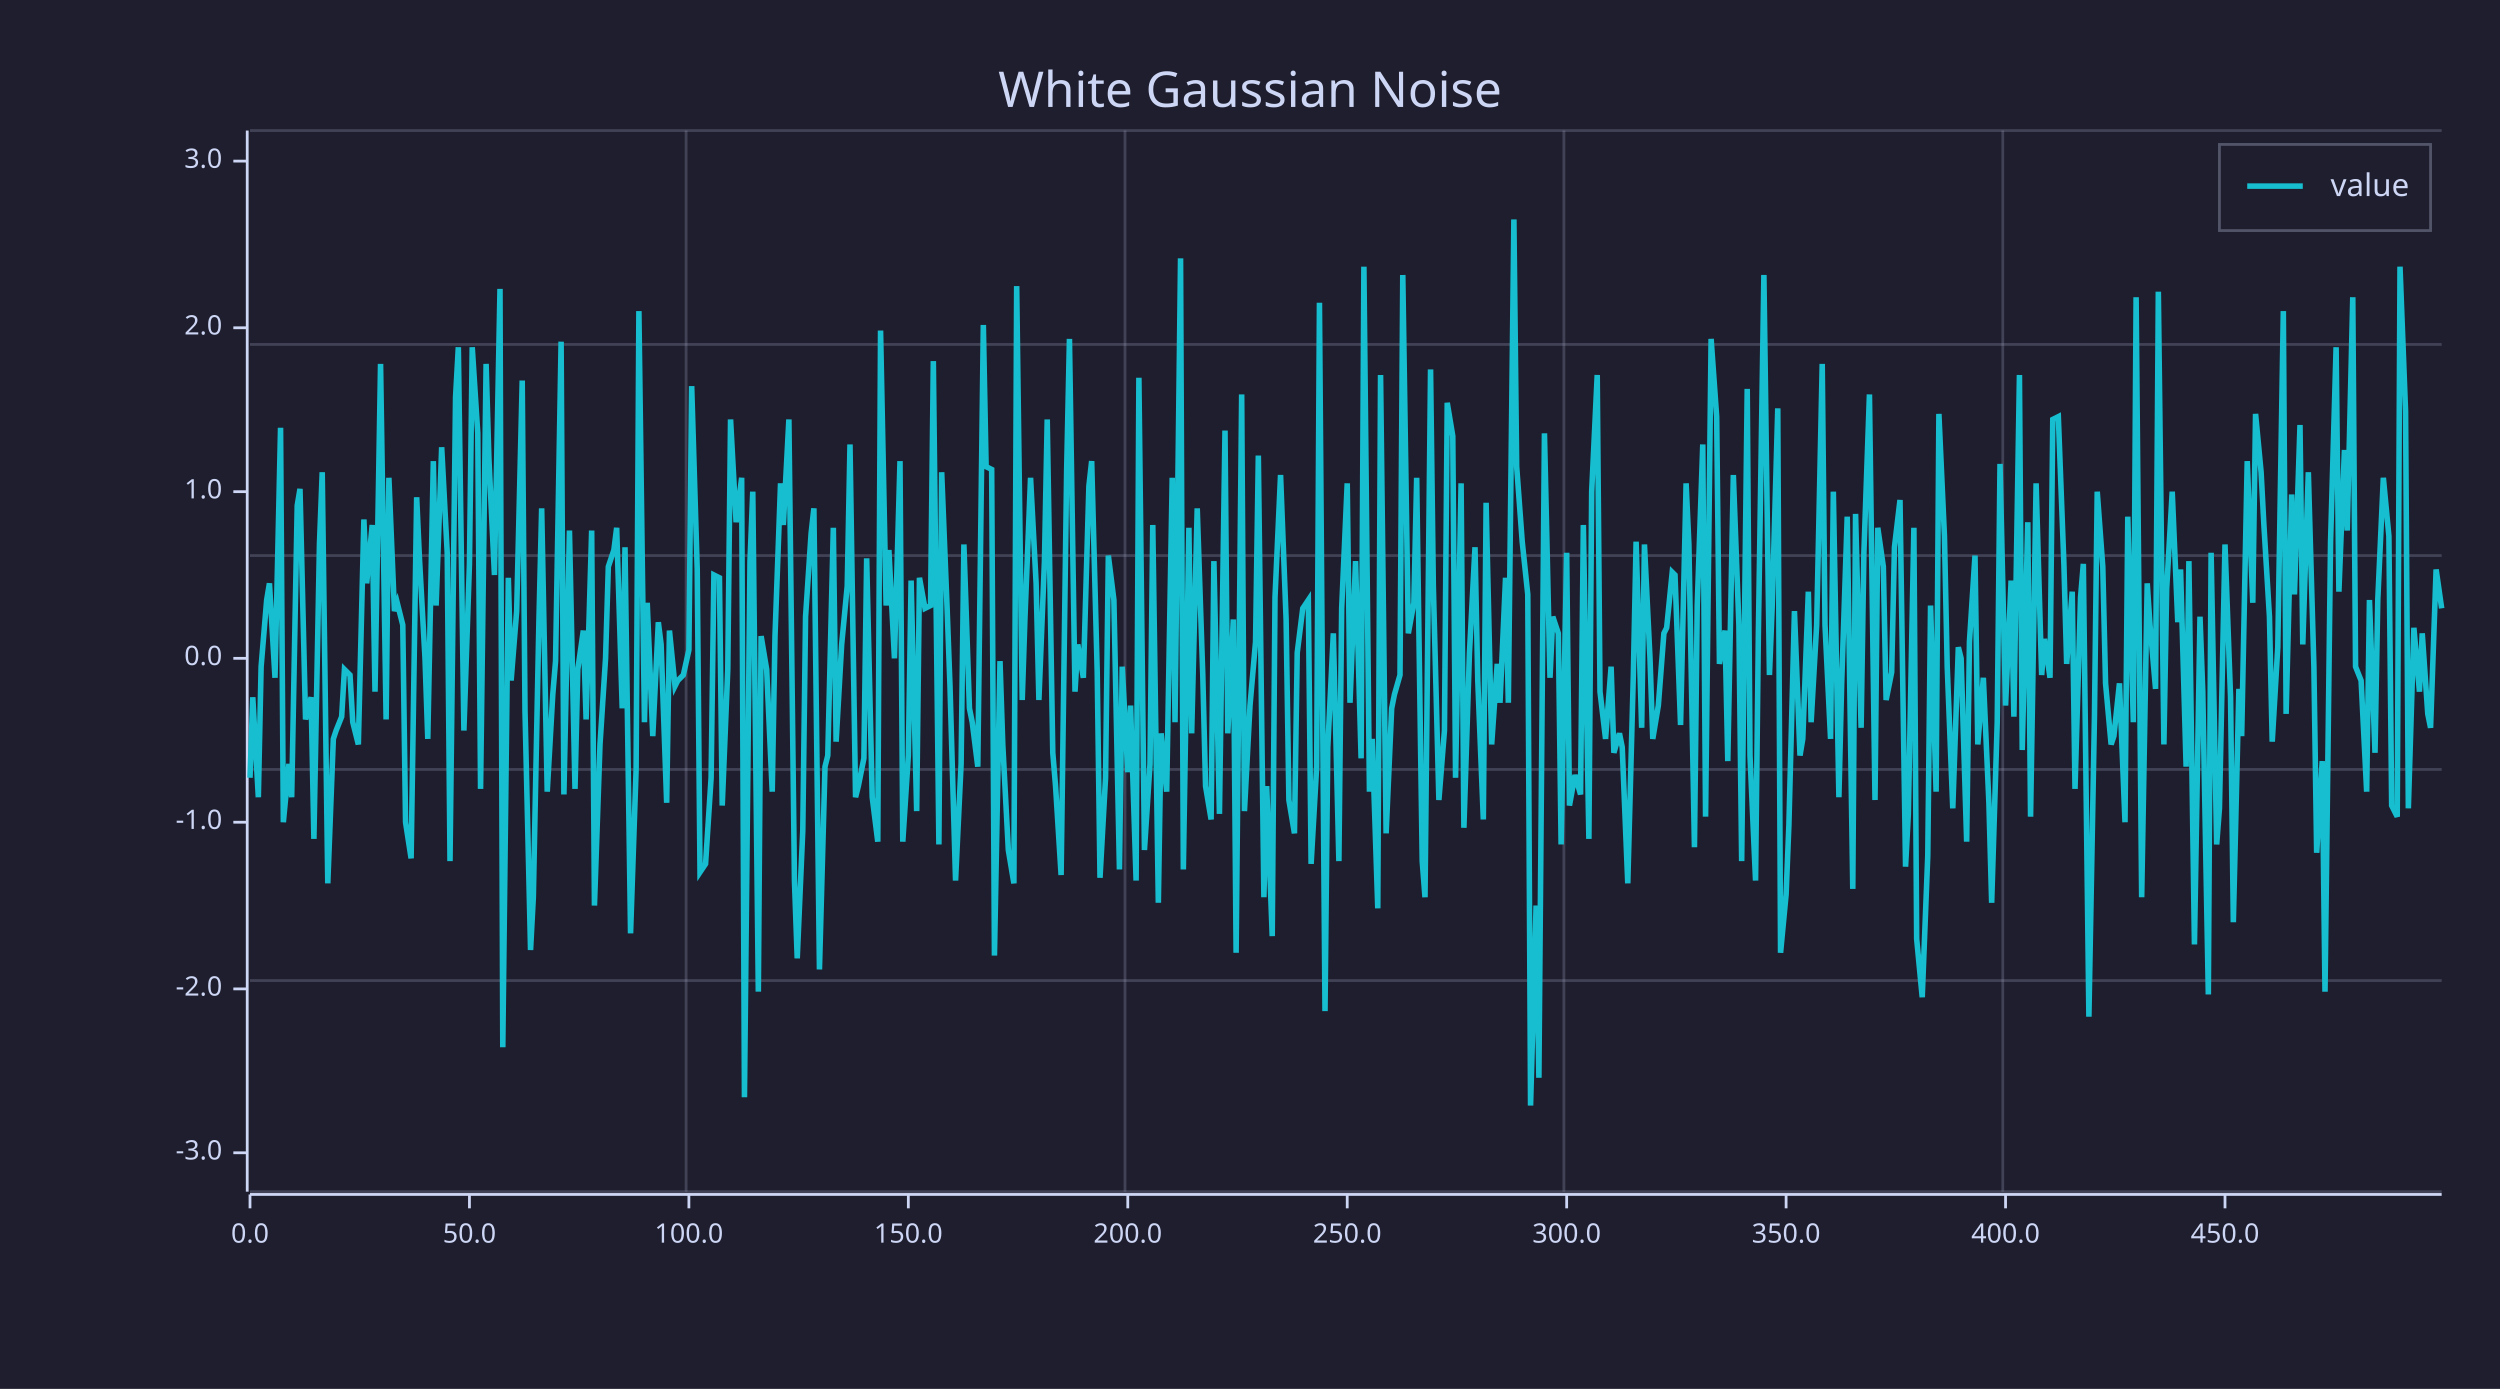
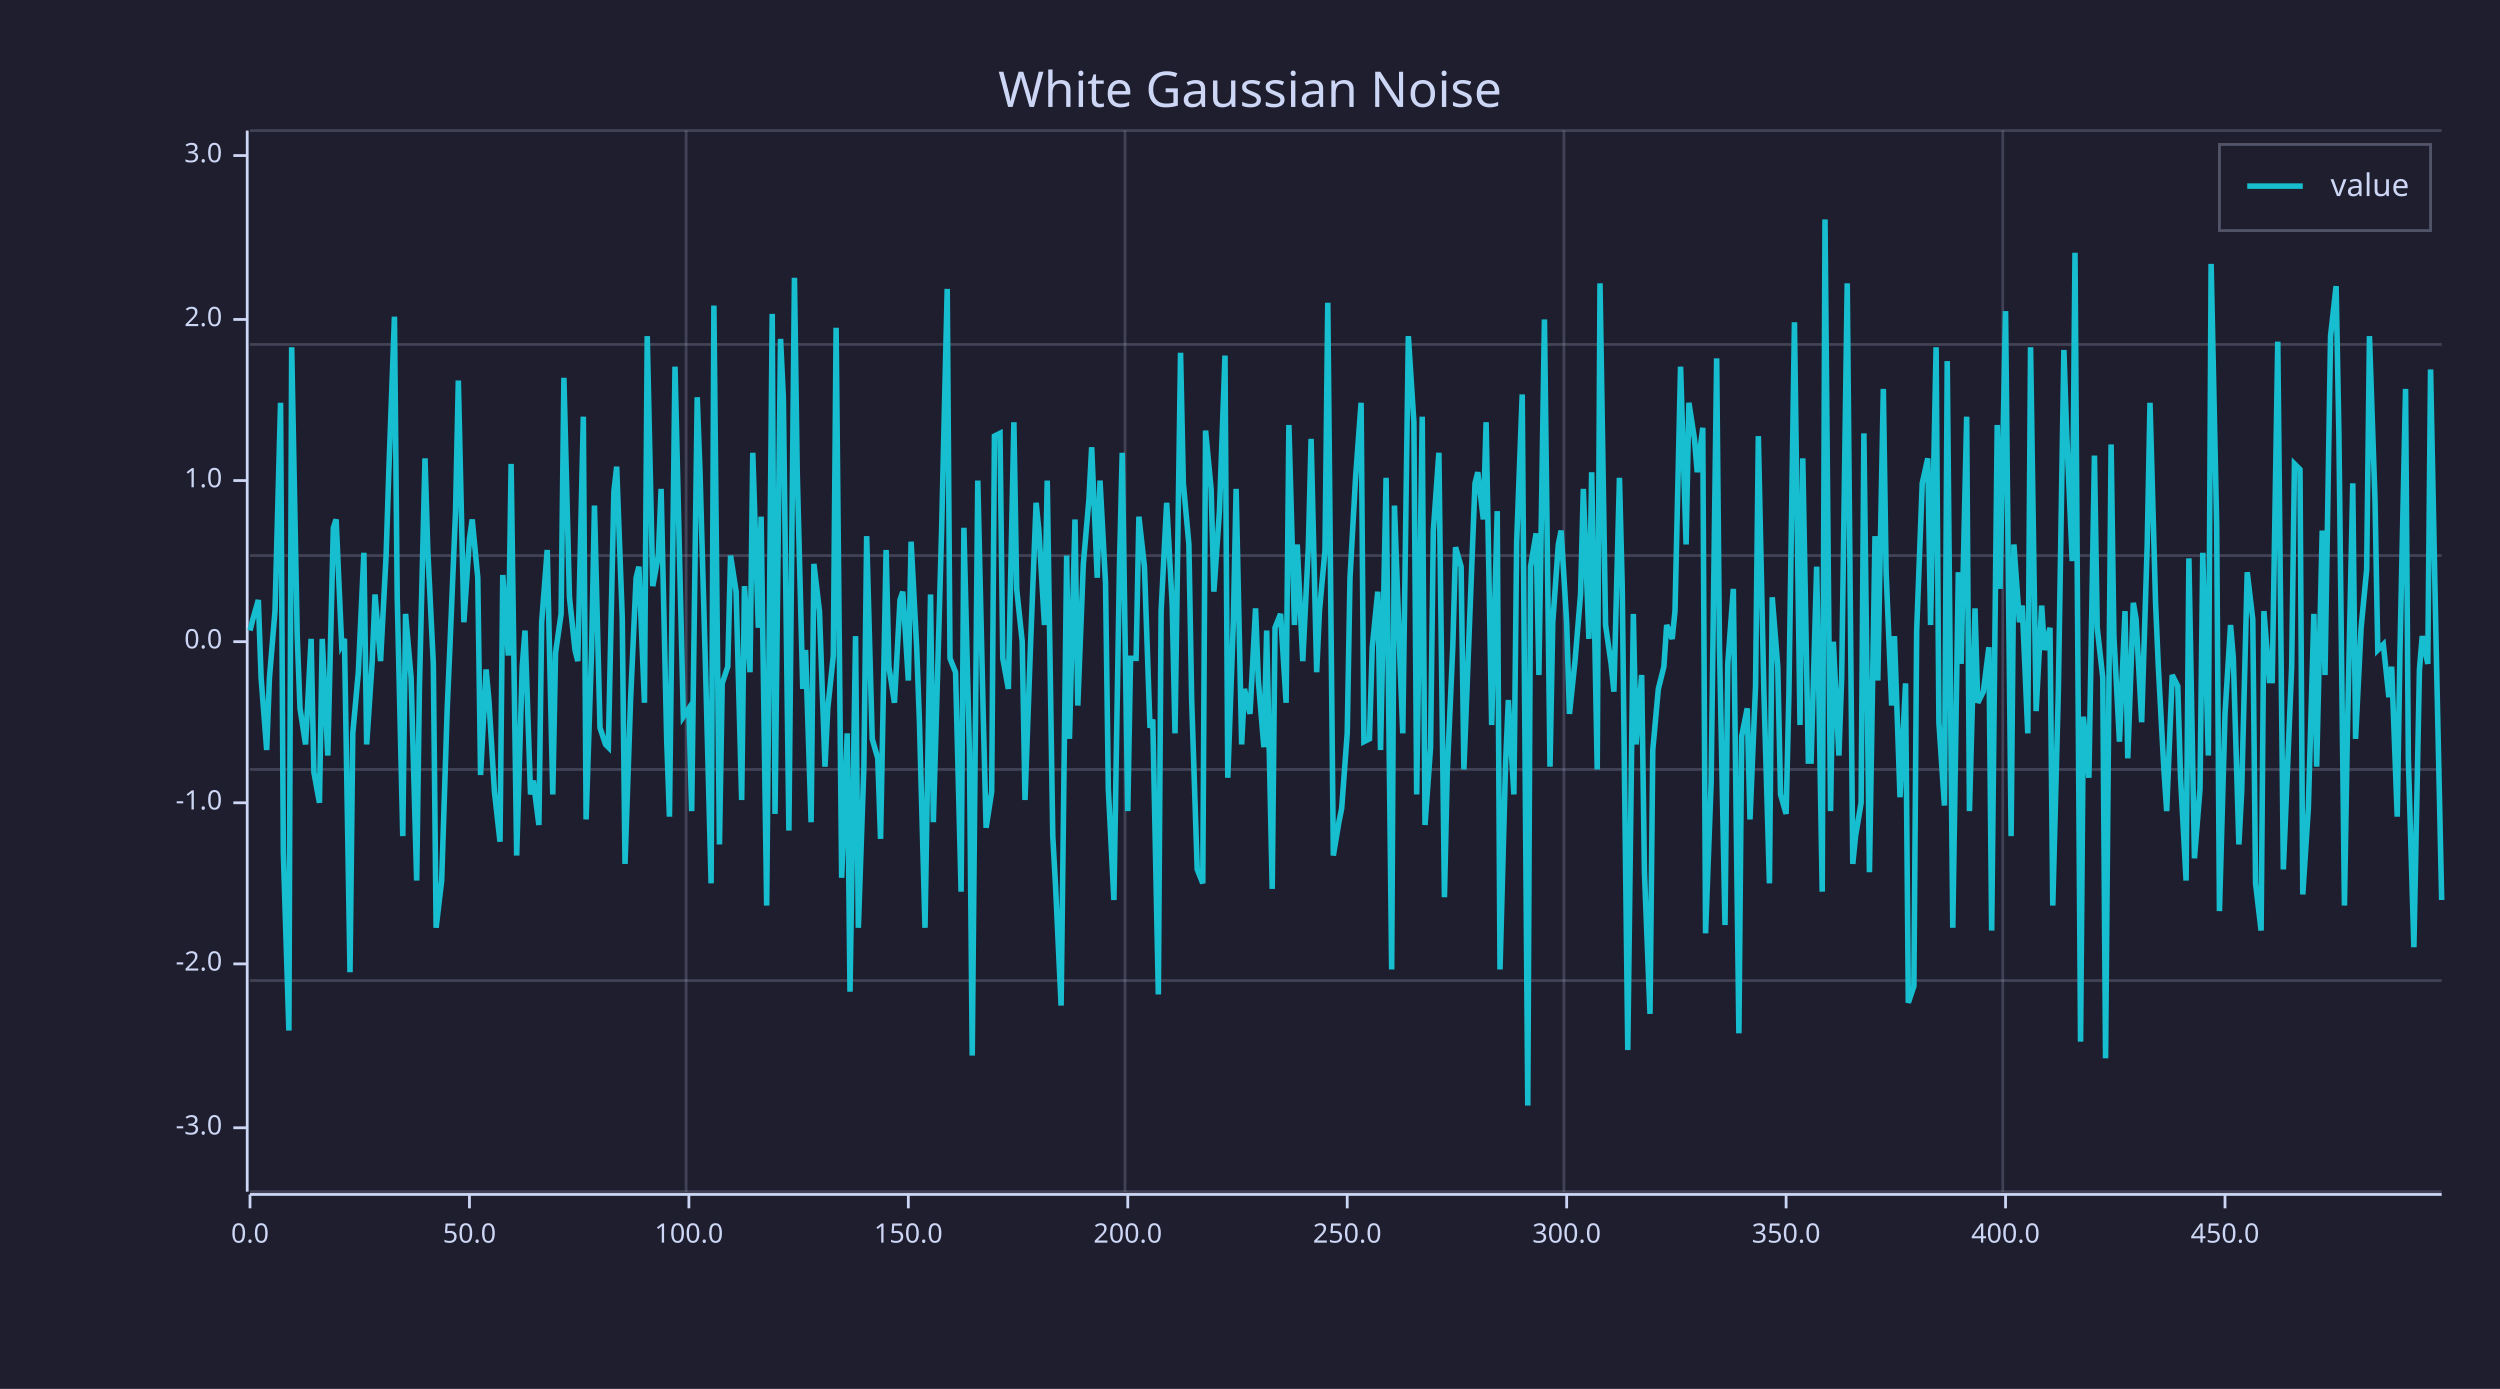
<svg xmlns="http://www.w3.org/2000/svg" width="900" height="500" viewBox="0 0 900 500">
  <rect x="0" y="0" width="900" height="500" opacity="1" fill="#1E1E2E" stroke="none" />
  <text x="450" y="25" dy="0.76em" text-anchor="middle" font-family="sans-serif" font-size="17.742" opacity="1" fill="#CDD6F4">
White Gaussian Noise
</text>
  <text x="20" y="238" dy="0.76em" text-anchor="middle" font-family="sans-serif" font-size="11.29" opacity="1" fill="#CDD6F4" transform="rotate(270, 20, 238)">

</text>
  <text x="485" y="480" dy="-0.5ex" text-anchor="middle" font-family="sans-serif" font-size="11.29" opacity="1" fill="#CDD6F4">

</text>
  <polyline fill="none" opacity="1" stroke="#CDD6F4" stroke-width="1" points="89,47 89,429 " />
-   <text x="80" y="415" dy="0.5ex" text-anchor="end" font-family="sans-serif" font-size="9.677" opacity="1" fill="#CDD6F4">
+   <text x="80" y="406" dy="0.5ex" text-anchor="end" font-family="sans-serif" font-size="9.677" opacity="1" fill="#CDD6F4">
-3.0
</text>
-   <polyline fill="none" opacity="1" stroke="#CDD6F4" stroke-width="1" points="84,415 89,415 " />
-   <text x="80" y="356" dy="0.5ex" text-anchor="end" font-family="sans-serif" font-size="9.677" opacity="1" fill="#CDD6F4">
+   <polyline fill="none" opacity="1" stroke="#CDD6F4" stroke-width="1" points="84,406 89,406 " />
+   <text x="80" y="347" dy="0.5ex" text-anchor="end" font-family="sans-serif" font-size="9.677" opacity="1" fill="#CDD6F4">
-2.0
</text>
-   <polyline fill="none" opacity="1" stroke="#CDD6F4" stroke-width="1" points="84,356 89,356 " />
-   <text x="80" y="296" dy="0.5ex" text-anchor="end" font-family="sans-serif" font-size="9.677" opacity="1" fill="#CDD6F4">
+   <polyline fill="none" opacity="1" stroke="#CDD6F4" stroke-width="1" points="84,347 89,347 " />
+   <text x="80" y="289" dy="0.5ex" text-anchor="end" font-family="sans-serif" font-size="9.677" opacity="1" fill="#CDD6F4">
-1.0
</text>
-   <polyline fill="none" opacity="1" stroke="#CDD6F4" stroke-width="1" points="84,296 89,296 " />
-   <text x="80" y="237" dy="0.5ex" text-anchor="end" font-family="sans-serif" font-size="9.677" opacity="1" fill="#CDD6F4">
+   <polyline fill="none" opacity="1" stroke="#CDD6F4" stroke-width="1" points="84,289 89,289 " />
+   <text x="80" y="231" dy="0.5ex" text-anchor="end" font-family="sans-serif" font-size="9.677" opacity="1" fill="#CDD6F4">
0.0
</text>
-   <polyline fill="none" opacity="1" stroke="#CDD6F4" stroke-width="1" points="84,237 89,237 " />
-   <text x="80" y="177" dy="0.5ex" text-anchor="end" font-family="sans-serif" font-size="9.677" opacity="1" fill="#CDD6F4">
+   <polyline fill="none" opacity="1" stroke="#CDD6F4" stroke-width="1" points="84,231 89,231 " />
+   <text x="80" y="173" dy="0.5ex" text-anchor="end" font-family="sans-serif" font-size="9.677" opacity="1" fill="#CDD6F4">
1.0
</text>
-   <polyline fill="none" opacity="1" stroke="#CDD6F4" stroke-width="1" points="84,177 89,177 " />
-   <text x="80" y="118" dy="0.5ex" text-anchor="end" font-family="sans-serif" font-size="9.677" opacity="1" fill="#CDD6F4">
+   <polyline fill="none" opacity="1" stroke="#CDD6F4" stroke-width="1" points="84,173 89,173 " />
+   <text x="80" y="115" dy="0.5ex" text-anchor="end" font-family="sans-serif" font-size="9.677" opacity="1" fill="#CDD6F4">
2.0
</text>
-   <polyline fill="none" opacity="1" stroke="#CDD6F4" stroke-width="1" points="84,118 89,118 " />
-   <text x="80" y="58" dy="0.5ex" text-anchor="end" font-family="sans-serif" font-size="9.677" opacity="1" fill="#CDD6F4">
+   <polyline fill="none" opacity="1" stroke="#CDD6F4" stroke-width="1" points="84,115 89,115 " />
+   <text x="80" y="56" dy="0.5ex" text-anchor="end" font-family="sans-serif" font-size="9.677" opacity="1" fill="#CDD6F4">
3.0
</text>
-   <polyline fill="none" opacity="1" stroke="#CDD6F4" stroke-width="1" points="84,58 89,58 " />
+   <polyline fill="none" opacity="1" stroke="#CDD6F4" stroke-width="1" points="84,56 89,56 " />
  <polyline fill="none" opacity="1" stroke="#CDD6F4" stroke-width="1" points="90,430 879,430 " />
  <text x="90" y="440" dy="0.76em" text-anchor="middle" font-family="sans-serif" font-size="9.677" opacity="1" fill="#CDD6F4">
0.0
</text>
  <polyline fill="none" opacity="1" stroke="#CDD6F4" stroke-width="1" points="90,430 90,435 " />
  <text x="169" y="440" dy="0.76em" text-anchor="middle" font-family="sans-serif" font-size="9.677" opacity="1" fill="#CDD6F4">
50.0
</text>
  <polyline fill="none" opacity="1" stroke="#CDD6F4" stroke-width="1" points="169,430 169,435 " />
  <text x="248" y="440" dy="0.76em" text-anchor="middle" font-family="sans-serif" font-size="9.677" opacity="1" fill="#CDD6F4">
100.0
</text>
  <polyline fill="none" opacity="1" stroke="#CDD6F4" stroke-width="1" points="248,430 248,435 " />
  <text x="327" y="440" dy="0.76em" text-anchor="middle" font-family="sans-serif" font-size="9.677" opacity="1" fill="#CDD6F4">
150.0
</text>
  <polyline fill="none" opacity="1" stroke="#CDD6F4" stroke-width="1" points="327,430 327,435 " />
  <text x="406" y="440" dy="0.76em" text-anchor="middle" font-family="sans-serif" font-size="9.677" opacity="1" fill="#CDD6F4">
200.0
</text>
  <polyline fill="none" opacity="1" stroke="#CDD6F4" stroke-width="1" points="406,430 406,435 " />
  <text x="485" y="440" dy="0.76em" text-anchor="middle" font-family="sans-serif" font-size="9.677" opacity="1" fill="#CDD6F4">
250.0
</text>
  <polyline fill="none" opacity="1" stroke="#CDD6F4" stroke-width="1" points="485,430 485,435 " />
  <text x="564" y="440" dy="0.76em" text-anchor="middle" font-family="sans-serif" font-size="9.677" opacity="1" fill="#CDD6F4">
300.0
</text>
  <polyline fill="none" opacity="1" stroke="#CDD6F4" stroke-width="1" points="564,430 564,435 " />
  <text x="643" y="440" dy="0.76em" text-anchor="middle" font-family="sans-serif" font-size="9.677" opacity="1" fill="#CDD6F4">
350.0
</text>
  <polyline fill="none" opacity="1" stroke="#CDD6F4" stroke-width="1" points="643,430 643,435 " />
  <text x="722" y="440" dy="0.76em" text-anchor="middle" font-family="sans-serif" font-size="9.677" opacity="1" fill="#CDD6F4">
400.0
</text>
  <polyline fill="none" opacity="1" stroke="#CDD6F4" stroke-width="1" points="722,430 722,435 " />
  <text x="801" y="440" dy="0.76em" text-anchor="middle" font-family="sans-serif" font-size="9.677" opacity="1" fill="#CDD6F4">
450.0
</text>
  <polyline fill="none" opacity="1" stroke="#CDD6F4" stroke-width="1" points="801,430 801,435 " />
  <polyline fill="none" opacity="0.3" stroke="#9696B4" stroke-width="1" points="90,429 879,429 " />
  <polyline fill="none" opacity="0.3" stroke="#9696B4" stroke-width="1" points="90,353 879,353 " />
  <polyline fill="none" opacity="0.3" stroke="#9696B4" stroke-width="1" points="90,277 879,277 " />
  <polyline fill="none" opacity="0.3" stroke="#9696B4" stroke-width="1" points="90,200 879,200 " />
  <polyline fill="none" opacity="0.3" stroke="#9696B4" stroke-width="1" points="90,124 879,124 " />
  <polyline fill="none" opacity="0.3" stroke="#9696B4" stroke-width="1" points="90,47 879,47 " />
  <polyline fill="none" opacity="0.3" stroke="#9696B4" stroke-width="1" points="247,429 247,47 " />
  <polyline fill="none" opacity="0.3" stroke="#9696B4" stroke-width="1" points="405,429 405,47 " />
  <polyline fill="none" opacity="0.3" stroke="#9696B4" stroke-width="1" points="563,429 563,47 " />
  <polyline fill="none" opacity="0.3" stroke="#9696B4" stroke-width="1" points="721,429 721,47 " />
-   <polyline fill="none" opacity="1" stroke="#17BECF" stroke-width="2" points="90,280 91,251 93,287 94,240 96,216 97,210 99,244 101,154 102,296 104,275 105,287 107,182 108,176 110,259 112,251 113,302 115,196 116,170 118,318 120,266 121,263 123,258 124,241 126,243 127,260 129,268 131,187 132,210 134,189 135,249 137,131 139,259 140,172 142,220 143,217 145,225 146,296 148,309 150,179 151,201 153,237 154,266 156,166 157,218 159,161 161,199 162,310 164,143 165,125 167,263 169,203 170,125 172,156 173,284 175,131 176,165 178,207 180,104 181,377 183,208 184,245 186,220 188,137 189,256 191,342 192,323 194,224 195,183 197,285 199,250 200,238 202,123 203,286 205,191 207,284 208,241 210,227 211,259 213,191 214,326 216,268 218,237 219,204 221,198 222,190 224,255 225,197 227,336 229,277 230,112 232,260 233,217 235,265 237,224 238,232 240,289 241,227 243,247 244,245 246,243 248,234 249,139 251,205 252,314 254,311 256,280 257,207 259,208 260,290 262,241 263,151 265,188 267,172 268,395 270,202 271,177 273,357 274,229 276,241 278,285 279,229 281,174 282,189 284,151 286,317 287,345 289,299 290,222 292,192 293,183 295,349 297,276 298,272 300,190 301,267 303,232 305,211 306,160 308,287 309,283 311,273 312,201 314,287 316,303 317,119 319,218 320,198 322,237 324,166 325,303 327,272 328,209 330,292 331,208 333,219 335,218 336,130 338,304 339,170 341,220 342,247 344,317 346,275 347,196 349,255 350,260 352,276 354,117 355,168 357,169 358,344 360,238 361,268 363,306 365,318 366,103 368,252 369,222 371,172 373,210 374,252 376,202 377,151 379,271 380,283 382,315 384,169 385,122 387,249 388,232 390,244 392,175 393,166 395,242 396,316 398,280 399,200 401,216 403,313 404,240 406,278 407,254 409,317 410,136 412,306 414,275 415,189 417,325 418,264 420,285 422,172 423,260 425,93 426,313 428,190 429,264 431,183 433,243 434,283 436,295 437,202 439,293 441,155 442,264 444,223 445,343 447,142 448,292 450,254 452,231 453,164 455,323 456,283 458,337 459,215 461,171 463,223 464,288 466,300 467,235 469,219 471,216 472,311 474,276 475,109 477,364 478,269 480,228 482,310 483,219 485,174 486,253 488,202 490,273 491,96 493,285 494,266 496,327 497,135 499,300 501,255 502,250 504,243 505,99 507,228 509,217 510,172 512,310 513,323 515,133 516,211 518,288 520,263 521,145 523,157 524,280 526,174 527,298 529,235 531,197 532,245 534,295 535,181 537,268 539,239 540,253 542,208 543,253 545,79 546,168 548,195 550,214 551,398 553,326 554,388 556,156 558,244 559,222 561,228 562,304 564,199 565,290 567,279 569,286 570,189 572,302 573,177 575,135 576,249 578,266 580,240 581,271 583,264 584,269 586,318 588,243 589,195 591,262 592,196 594,237 595,266 597,254 599,228 600,226 602,206 603,207 605,261 607,174 608,196 610,305 611,218 613,160 614,294 616,122 618,150 619,239 621,227 622,274 624,171 626,225 627,310 629,140 630,272 632,317 633,229 635,99 637,243 638,218 640,147 641,343 643,322 644,297 646,220 648,272 649,266 651,213 652,260 654,225 656,131 657,225 659,266 660,177 662,287 663,246 665,186 667,320 668,185 670,262 671,199 673,142 675,288 676,190 678,204 679,252 681,242 682,197 684,180 686,312 687,293 689,190 690,338 692,359 694,308 695,218 697,285 698,149 700,193 701,240 703,291 705,233 706,237 708,303 709,231 711,200 712,268 714,244 716,289 717,325 719,260 720,167 722,254 724,209 725,258 727,135 728,270 730,188 731,294 733,174 735,243 736,230 738,244 739,151 741,150 743,203 744,239 746,213 747,284 749,215 750,203 752,366 754,258 755,177 757,204 758,246 760,268 761,265 763,246 765,296 766,186 768,260 769,107 771,323 773,210 774,225 776,248 777,105 779,268 780,212 782,177 784,224 785,205 787,276 788,202 790,340 792,222 793,249 795,358 796,199 798,304 799,291 801,196 803,251 804,332 806,248 807,265 809,166 811,217 812,149 814,170 815,189 817,222 818,267 820,233 822,112 823,257 825,178 826,214 828,153 829,232 831,170 833,240 834,307 836,274 837,357 839,195 841,125 842,213 844,162 845,191 847,107 848,240 850,245 852,285 853,216 855,271 856,216 858,172 860,193 861,290 863,294 864,96 866,148 867,291 869,226 871,249 872,228 874,257 875,262 877,205 879,219 " />
+   <polyline fill="none" opacity="1" stroke="#17BECF" stroke-width="2" points="90,227 91,223 93,216 94,244 96,270 97,244 99,220 101,145 102,307 104,371 105,125 107,229 108,255 110,268 112,230 113,278 115,289 116,230 118,272 120,190 121,187 123,232 124,230 126,350 127,264 129,242 131,199 132,268 134,238 135,214 137,238 139,200 140,169 142,114 143,215 145,301 146,221 148,244 150,317 151,247 153,165 154,198 156,239 157,334 159,317 161,255 162,232 164,184 165,137 167,224 169,194 170,187 172,208 173,279 175,241 176,252 178,285 180,303 181,207 183,236 184,167 186,308 188,240 189,227 191,286 192,281 194,297 195,224 197,198 199,286 200,235 202,221 203,136 205,215 207,234 208,238 210,150 211,295 213,233 214,182 216,262 218,268 219,269 221,177 222,168 224,222 225,311 227,252 229,208 230,204 232,253 233,121 235,211 237,200 238,176 240,266 241,294 243,132 244,174 246,258 248,255 249,292 251,143 252,170 254,241 256,318 257,110 259,304 260,246 262,240 263,200 265,213 267,288 268,211 270,242 271,163 273,226 274,186 276,326 278,113 279,293 281,122 282,143 284,299 286,100 287,170 289,248 290,234 292,296 293,203 295,220 297,276 298,255 300,236 301,118 303,316 305,264 306,357 308,229 309,334 311,276 312,193 314,266 316,273 317,302 319,198 320,240 322,253 324,216 325,213 327,245 328,195 330,233 331,260 333,334 335,214 336,296 338,226 339,190 341,104 342,237 344,242 346,321 347,190 349,271 350,380 352,173 354,259 355,298 357,285 358,157 360,156 361,237 363,248 365,152 366,212 368,231 369,288 371,232 373,181 374,191 376,225 377,173 379,301 380,319 382,362 384,200 385,266 387,187 388,254 390,203 392,180 393,161 395,208 396,173 398,210 399,284 401,324 403,204 404,163 406,292 407,237 409,237 410,186 412,204 414,262 415,259 417,358 418,220 420,181 422,218 423,264 425,127 426,174 428,196 429,252 431,313 433,318 434,155 436,176 437,213 439,184 441,128 442,280 444,224 445,176 447,268 448,248 450,257 452,219 453,245 455,269 456,227 458,320 459,226 461,221 463,253 464,153 466,225 467,196 469,238 471,197 472,158 474,242 475,220 477,198 478,109 480,308 482,296 483,291 485,264 486,208 488,172 490,145 491,267 493,266 494,233 496,213 497,270 499,172 501,349 502,182 504,238 505,264 507,121 509,152 510,286 512,150 513,297 515,269 516,191 518,163 520,323 521,278 523,233 524,197 526,204 527,277 529,225 531,174 532,170 534,187 535,152 537,261 539,184 540,349 542,275 543,252 545,286 546,195 548,142 550,398 551,204 553,192 554,243 556,115 558,276 559,224 561,196 562,191 564,224 565,257 567,238 569,214 570,176 572,230 573,170 575,277 576,102 578,225 580,239 581,249 583,172 584,211 586,378 588,221 589,268 591,243 592,314 594,365 595,270 597,248 599,240 600,225 602,230 603,220 605,132 607,196 608,145 610,158 611,170 613,154 614,336 616,282 618,129 619,232 621,333 622,239 624,212 626,372 627,265 629,255 630,295 632,247 633,157 635,249 637,318 638,215 640,240 641,286 643,293 644,250 646,116 648,261 649,165 651,274 652,274 654,204 656,321 657,79 659,292 660,231 662,272 663,244 665,102 667,311 668,301 670,289 671,156 673,314 675,193 676,245 678,140 679,206 681,254 682,229 684,287 686,246 687,361 689,355 690,227 692,174 694,165 695,225 697,125 698,260 700,290 701,130 703,334 705,206 706,239 708,150 709,292 711,219 712,253 714,249 716,233 717,335 719,153 720,212 722,112 724,301 725,196 727,224 728,218 730,264 731,125 733,256 735,218 736,234 738,226 739,326 741,249 743,126 744,156 746,202 747,91 749,375 750,258 752,280 754,164 755,226 757,244 758,381 760,160 761,229 763,267 765,220 766,273 768,217 769,223 771,260 773,196 774,145 776,217 777,240 779,277 780,292 782,243 784,247 785,280 787,317 788,201 790,309 792,284 793,199 795,272 796,95 798,189 799,328 801,257 803,225 804,237 806,304 807,285 809,206 811,223 812,318 814,335 815,220 817,245 818,245 820,123 822,313 823,289 825,240 826,167 828,169 829,322 831,291 833,221 834,276 836,191 837,243 839,121 841,103 842,156 844,326 845,267 847,174 848,266 850,226 852,205 853,121 855,180 856,234 858,232 860,251 861,240 863,294 864,234 866,140 867,273 869,341 871,241 872,229 874,239 875,133 877,232 879,324 " />
  <rect x="799" y="52" width="76" height="31" opacity="0.85" fill="#1E1E2E" stroke="none" />
  <rect x="799" y="52" width="76" height="31" opacity="0.3" fill="none" stroke="#CDD6F4" />
  <text x="839" y="62" dy="0.76em" text-anchor="start" font-family="sans-serif" font-size="11.29" opacity="1" fill="#CDD6F4">
value
</text>
  <polyline fill="none" opacity="1" stroke="#17BECF" stroke-width="2" points="809,67 829,67 " />
</svg>
